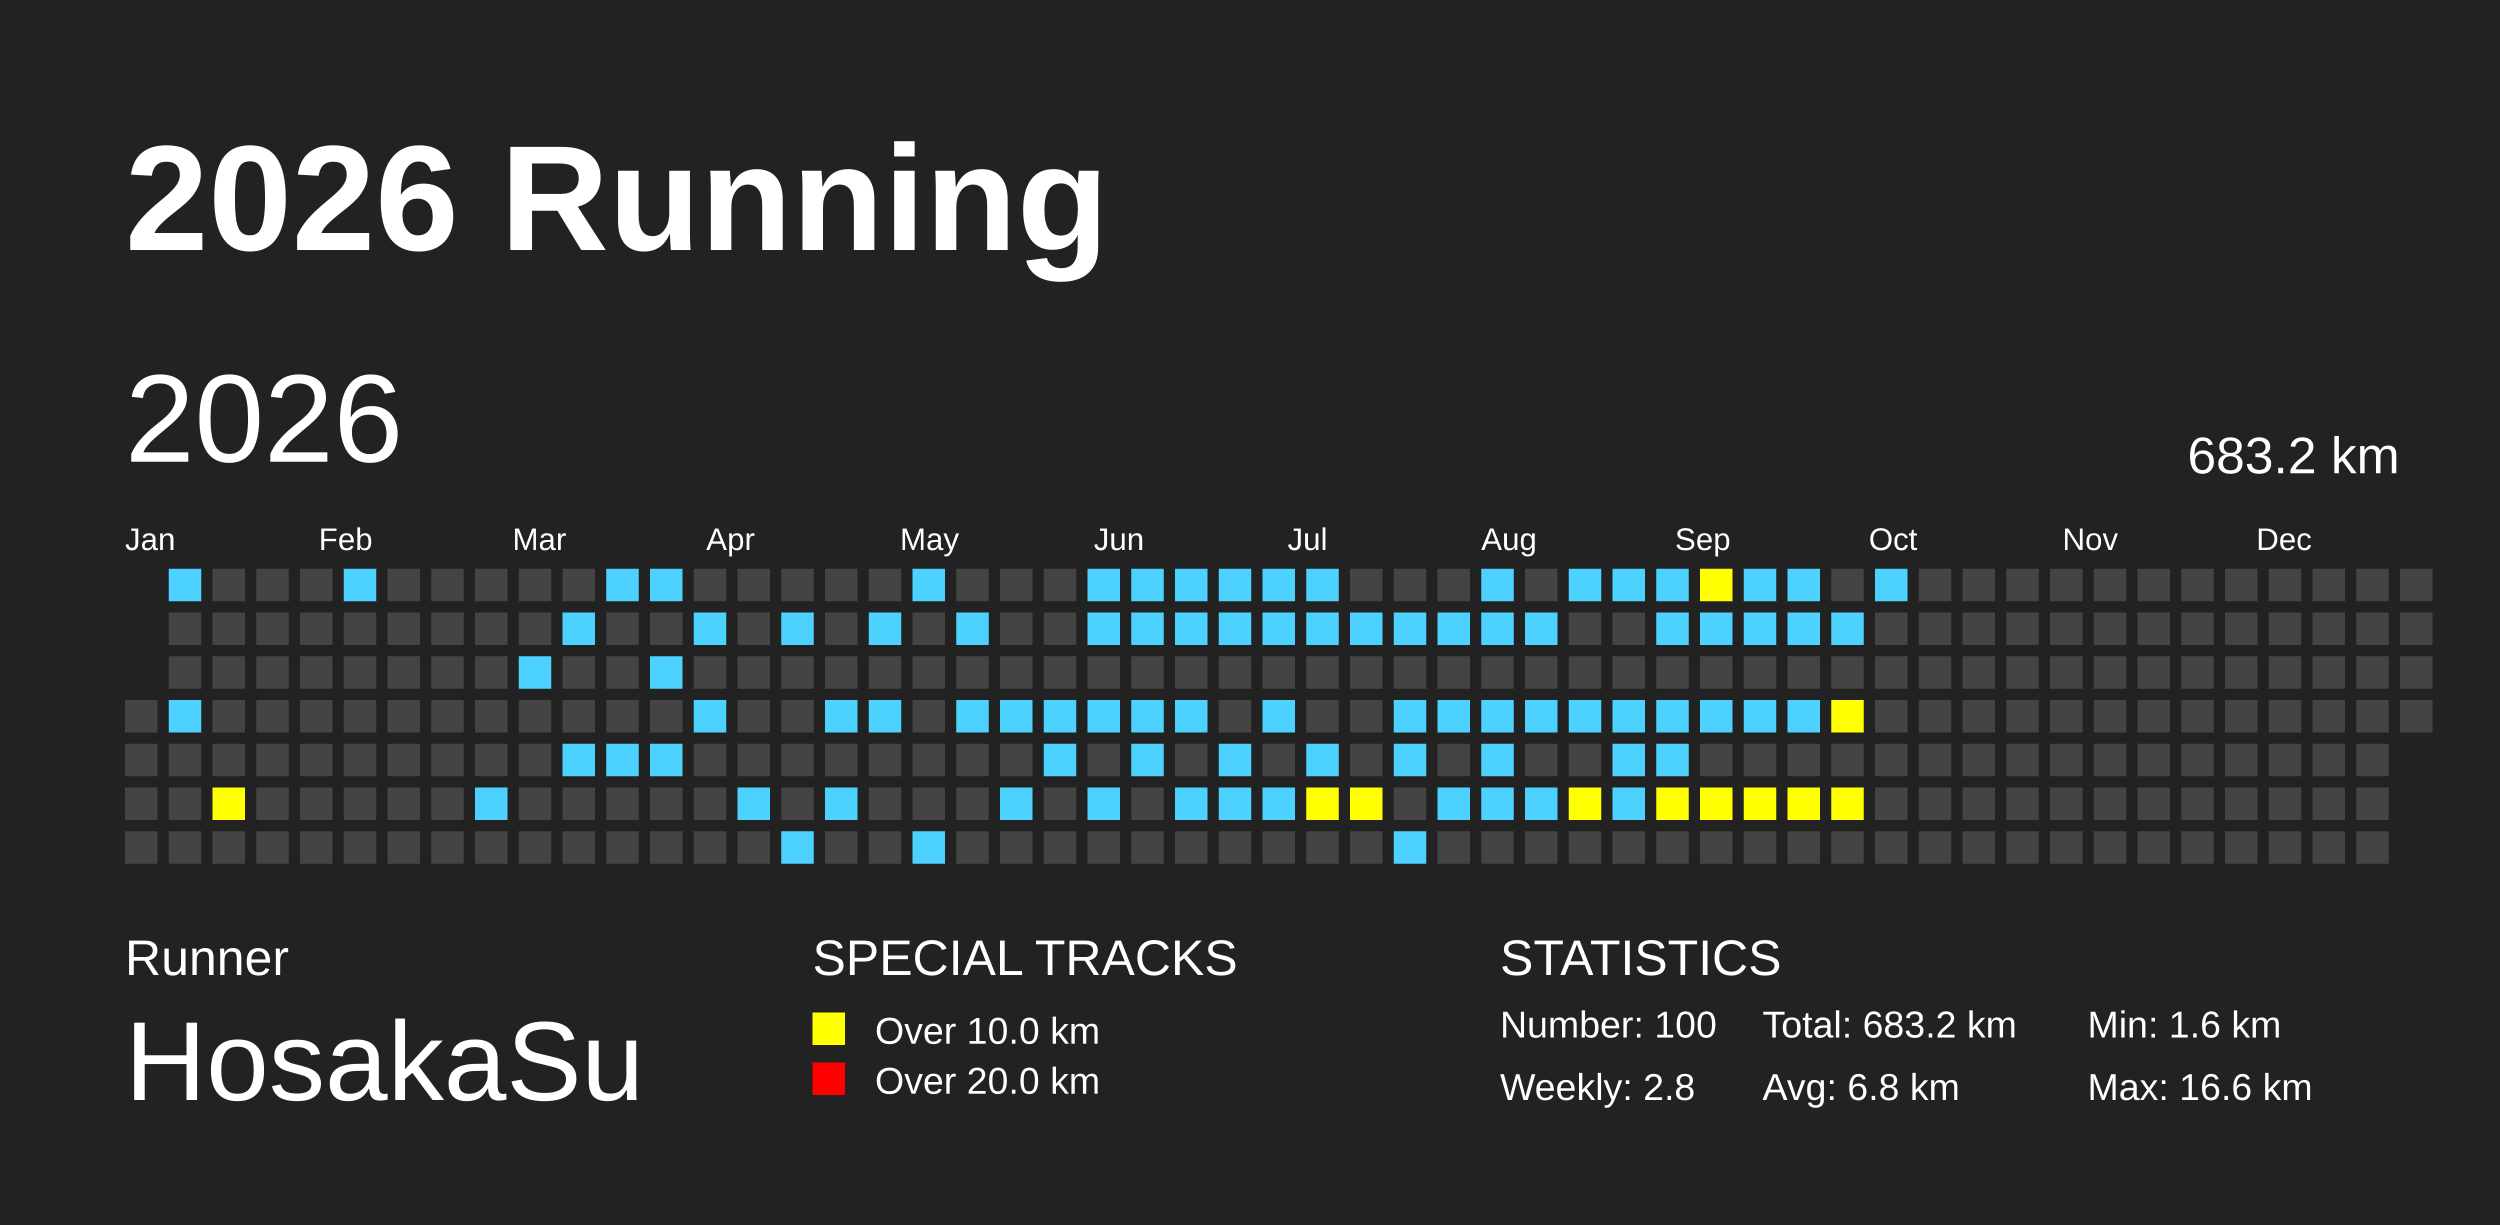
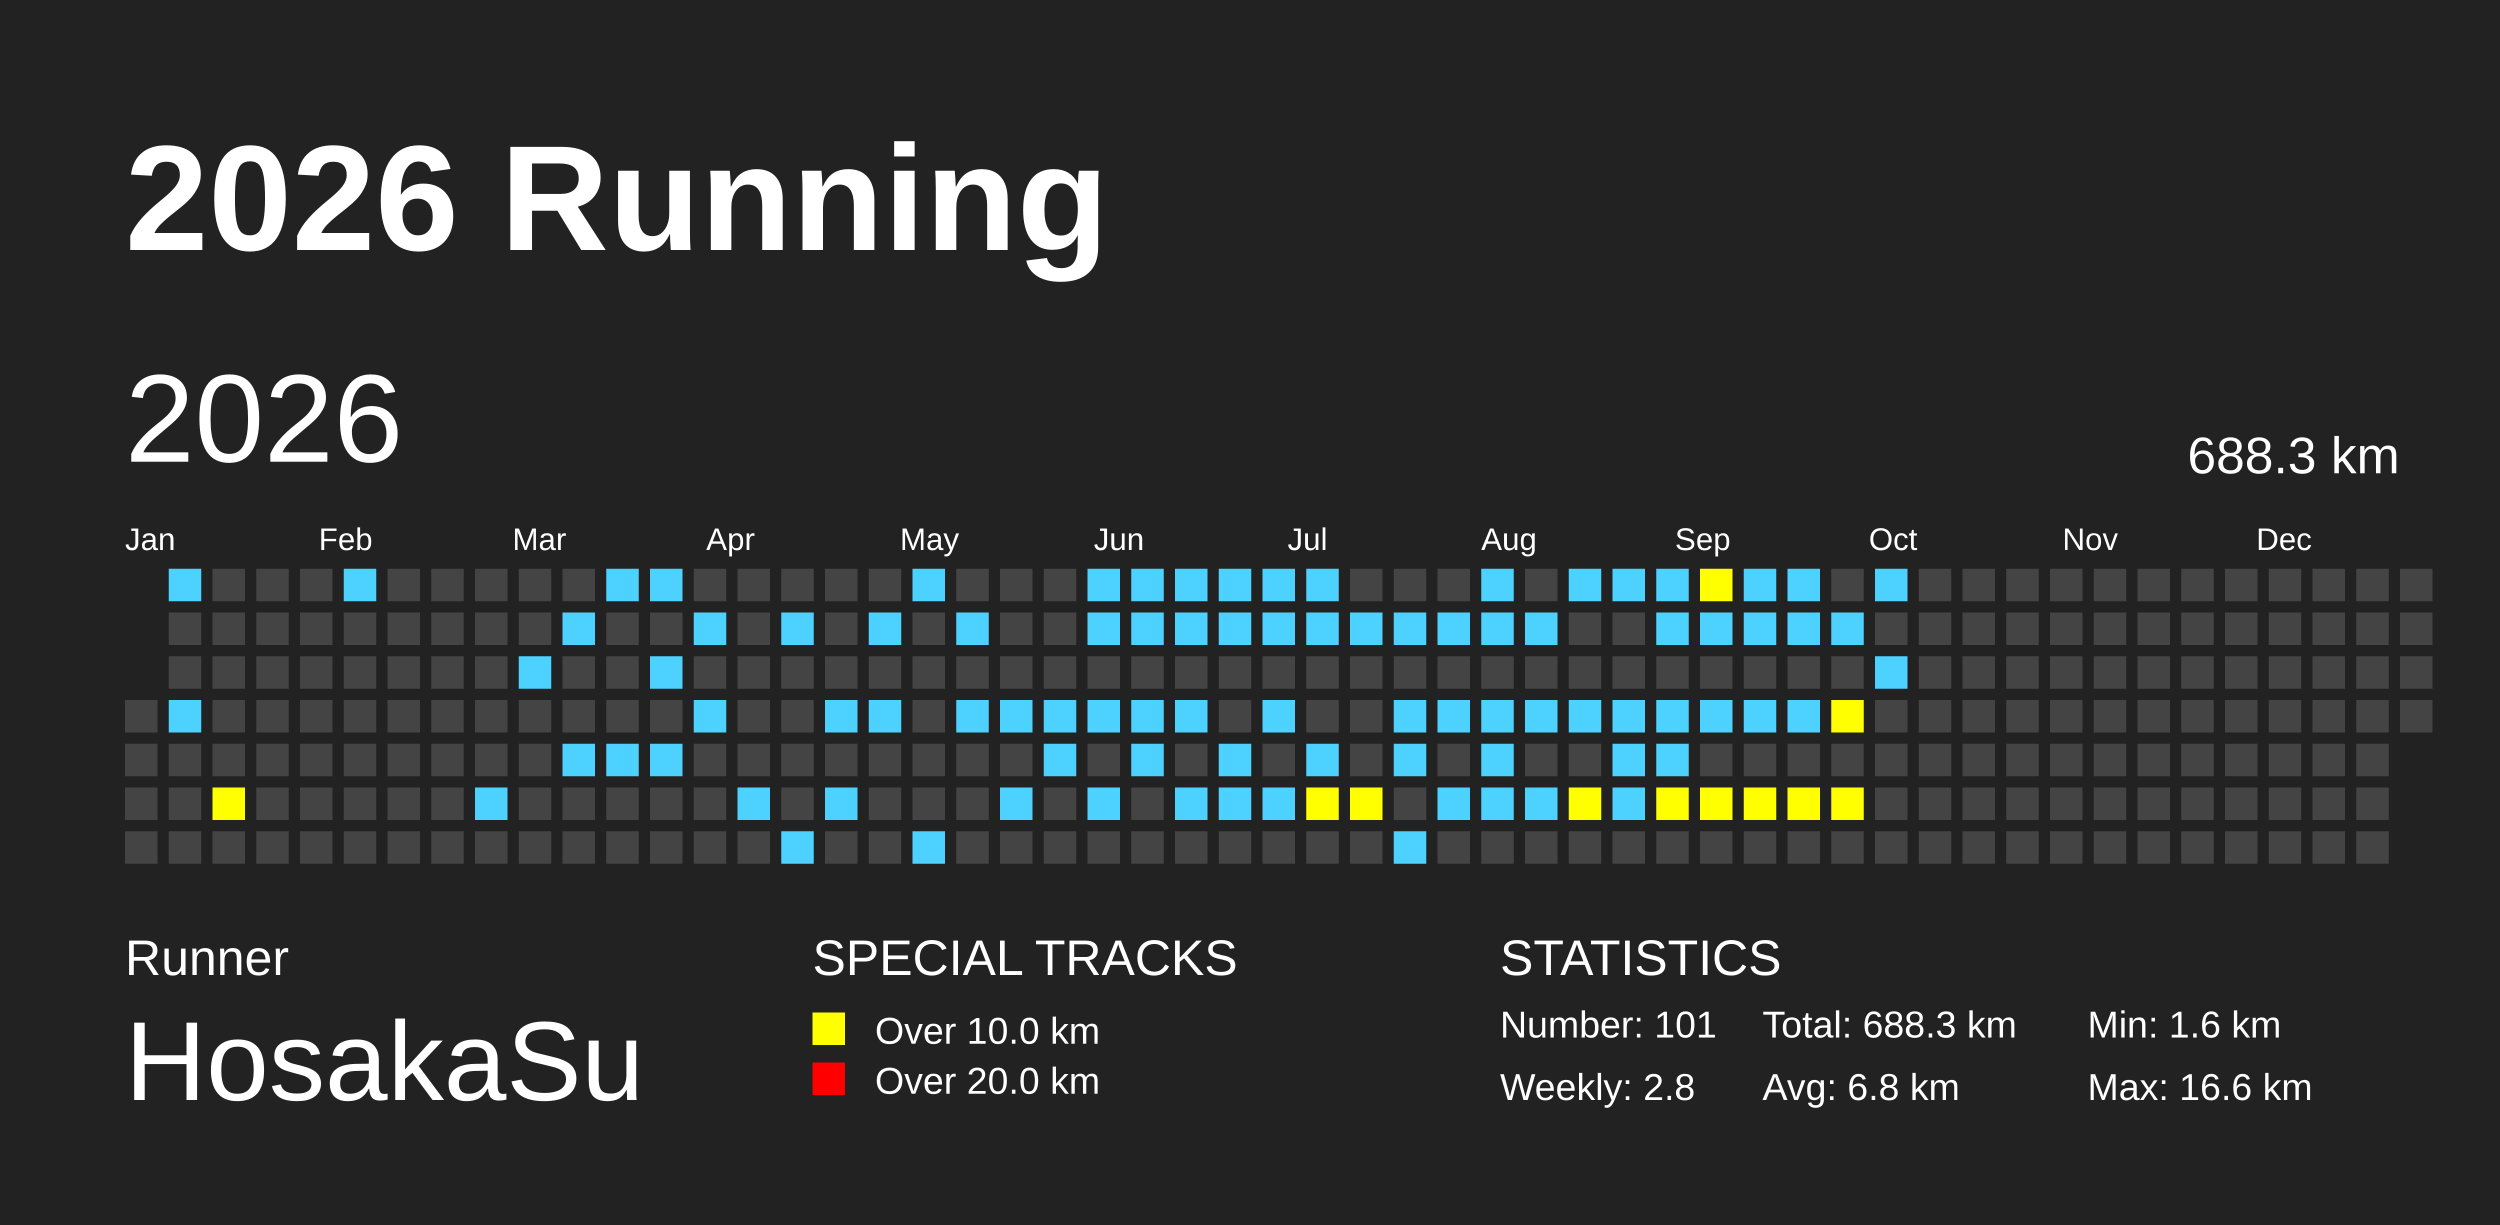
<svg xmlns="http://www.w3.org/2000/svg" baseProfile="full" height="98mm" version="1.1" viewBox="0,0,200,98" width="200mm">
  <defs>
    <pattern height="2" id="indoor-stripe" patternUnits="userSpaceOnUse" width="2">
      <line stroke="white" stroke-opacity="0.45" stroke-width="0.5" x1="0" x2="2" y1="2" y2="0" />
    </pattern>
  </defs>
  <rect fill="#222222" height="98" width="200" x="0" y="0" />
  <text fill="#FFFFFF" style="font-size:12px; font-family:Arial; font-weight:bold;" x="10" y="20">2026 Running</text>
  <text fill="#FFFFFF" style="font-size:4px; font-family:Arial" x="10" y="78">Runner</text>
  <text fill="#FFFFFF" style="font-size:9px; font-family:Arial" x="10" y="88">HosakaSu</text>
  <text fill="#FFFFFF" style="font-size:4px; font-family:Arial" x="65" y="78">SPECIAL TRACKS</text>
  <rect fill="yellow" height="2.6" width="2.6" x="65" y="81" />
  <text fill="#FFFFFF" style="font-size:3px; font-family:Arial" x="70" y="83.5">Over 10.0 km</text>
  <rect fill="red" height="2.6" width="2.6" x="65" y="85" />
  <text fill="#FFFFFF" style="font-size:3px; font-family:Arial" x="70" y="87.5">Over 20.0 km</text>
  <text fill="#FFFFFF" style="font-size:4px; font-family:Arial" x="120" y="78">STATISTICS</text>
-   <text fill="#FFFFFF" style="font-size:3px; font-family:Arial" x="120" y="83">Number: 100</text>
+   <text fill="#FFFFFF" style="font-size:3px; font-family:Arial" x="120" y="83">Number: 101</text>
  <text fill="#FFFFFF" style="font-size:3px; font-family:Arial" x="120" y="88">Weekly: 2.8</text>
-   <text fill="#FFFFFF" style="font-size:3px; font-family:Arial" x="141" y="83">Total: 683.2 km</text>
+   <text fill="#FFFFFF" style="font-size:3px; font-family:Arial" x="141" y="83">Total: 688.3 km</text>
  <text fill="#FFFFFF" style="font-size:3px; font-family:Arial" x="141" y="88">Avg: 6.8 km</text>
  <text fill="#FFFFFF" style="font-size:3px; font-family:Arial" x="167" y="83">Min: 1.6 km</text>
  <text fill="#FFFFFF" style="font-size:3px; font-family:Arial" x="167" y="88">Max: 16.6 km</text>
  <text dominant-baseline="hanging" fill="#FFFFFF" style="font-size:10.0px; font-family:Arial;" x="10" y="30">2026</text>
-   <text dominant-baseline="hanging" fill="#FFFFFF" style="font-size:4.125px; font-family:Arial;" x="175" y="35">683.2 km</text>
+   <text dominant-baseline="hanging" fill="#FFFFFF" style="font-size:4.125px; font-family:Arial;" x="175" y="35">688.3 km</text>
  <text fill="#FFFFFF" style="font-size:2.5px; font-family:Arial" x="10.0" y="44">Jan</text>
  <text fill="#FFFFFF" style="font-size:2.5px; font-family:Arial" x="25.5" y="44">Feb</text>
  <text fill="#FFFFFF" style="font-size:2.5px; font-family:Arial" x="41.0" y="44">Mar</text>
  <text fill="#FFFFFF" style="font-size:2.5px; font-family:Arial" x="56.5" y="44">Apr</text>
  <text fill="#FFFFFF" style="font-size:2.5px; font-family:Arial" x="72.0" y="44">May</text>
  <text fill="#FFFFFF" style="font-size:2.5px; font-family:Arial" x="87.5" y="44">Jun</text>
  <text fill="#FFFFFF" style="font-size:2.5px; font-family:Arial" x="103.0" y="44">Jul</text>
  <text fill="#FFFFFF" style="font-size:2.5px; font-family:Arial" x="118.5" y="44">Aug</text>
  <text fill="#FFFFFF" style="font-size:2.5px; font-family:Arial" x="134.0" y="44">Sep</text>
  <text fill="#FFFFFF" style="font-size:2.5px; font-family:Arial" x="149.5" y="44">Oct</text>
  <text fill="#FFFFFF" style="font-size:2.5px; font-family:Arial" x="165.0" y="44">Nov</text>
  <text fill="#FFFFFF" style="font-size:2.5px; font-family:Arial" x="180.5" y="44">Dec</text>
  <rect fill="#444444" height="2.6" width="2.6" x="10.0" y="56.0" />
  <rect fill="#444444" height="2.6" width="2.6" x="10.0" y="59.5" />
  <rect fill="#444444" height="2.6" width="2.6" x="10.0" y="63.0" />
  <rect fill="#444444" height="2.6" width="2.6" x="10.0" y="66.5" />
  <rect fill="#4DD2FF" height="2.6" width="2.6" x="13.5" y="45.5" />
  <rect fill="#444444" height="2.6" width="2.6" x="13.5" y="49.0" />
  <rect fill="#444444" height="2.6" width="2.6" x="13.5" y="52.5" />
  <rect fill="#4DD2FF" height="2.6" width="2.6" x="13.5" y="56.0" />
  <rect fill="#444444" height="2.6" width="2.6" x="13.5" y="59.5" />
  <rect fill="#444444" height="2.6" width="2.6" x="13.5" y="63.0" />
  <rect fill="#444444" height="2.6" width="2.6" x="13.5" y="66.5" />
  <rect fill="#444444" height="2.6" width="2.6" x="17.0" y="45.5" />
  <rect fill="#444444" height="2.6" width="2.6" x="17.0" y="49.0" />
  <rect fill="#444444" height="2.6" width="2.6" x="17.0" y="52.5" />
  <rect fill="#444444" height="2.6" width="2.6" x="17.0" y="56.0" />
  <rect fill="#444444" height="2.6" width="2.6" x="17.0" y="59.5" />
  <rect fill="yellow" height="2.6" width="2.6" x="17.0" y="63.0" />
  <rect fill="#444444" height="2.6" width="2.6" x="17.0" y="66.5" />
  <rect fill="#444444" height="2.6" width="2.6" x="20.5" y="45.5" />
  <rect fill="#444444" height="2.6" width="2.6" x="20.5" y="49.0" />
  <rect fill="#444444" height="2.6" width="2.6" x="20.5" y="52.5" />
  <rect fill="#444444" height="2.6" width="2.6" x="20.5" y="56.0" />
  <rect fill="#444444" height="2.6" width="2.6" x="20.5" y="59.5" />
  <rect fill="#444444" height="2.6" width="2.6" x="20.5" y="63.0" />
  <rect fill="#444444" height="2.6" width="2.6" x="20.5" y="66.5" />
  <rect fill="#444444" height="2.6" width="2.6" x="24.0" y="45.5" />
  <rect fill="#444444" height="2.6" width="2.6" x="24.0" y="49.0" />
  <rect fill="#444444" height="2.6" width="2.6" x="24.0" y="52.5" />
  <rect fill="#444444" height="2.6" width="2.6" x="24.0" y="56.0" />
  <rect fill="#444444" height="2.6" width="2.6" x="24.0" y="59.5" />
  <rect fill="#444444" height="2.6" width="2.6" x="24.0" y="63.0" />
  <rect fill="#444444" height="2.6" width="2.6" x="24.0" y="66.5" />
  <rect fill="#4DD2FF" height="2.6" width="2.6" x="27.5" y="45.5" />
  <rect fill="#444444" height="2.6" width="2.6" x="27.5" y="49.0" />
  <rect fill="#444444" height="2.6" width="2.6" x="27.5" y="52.5" />
  <rect fill="#444444" height="2.6" width="2.6" x="27.5" y="56.0" />
  <rect fill="#444444" height="2.6" width="2.6" x="27.5" y="59.5" />
  <rect fill="#444444" height="2.6" width="2.6" x="27.5" y="63.0" />
  <rect fill="#444444" height="2.6" width="2.6" x="27.5" y="66.5" />
  <rect fill="#444444" height="2.6" width="2.6" x="31.0" y="45.5" />
  <rect fill="#444444" height="2.6" width="2.6" x="31.0" y="49.0" />
  <rect fill="#444444" height="2.6" width="2.6" x="31.0" y="52.5" />
  <rect fill="#444444" height="2.6" width="2.6" x="31.0" y="56.0" />
  <rect fill="#444444" height="2.6" width="2.6" x="31.0" y="59.5" />
  <rect fill="#444444" height="2.6" width="2.6" x="31.0" y="63.0" />
  <rect fill="#444444" height="2.6" width="2.6" x="31.0" y="66.5" />
  <rect fill="#444444" height="2.6" width="2.6" x="34.5" y="45.5" />
  <rect fill="#444444" height="2.6" width="2.6" x="34.5" y="49.0" />
  <rect fill="#444444" height="2.6" width="2.6" x="34.5" y="52.5" />
  <rect fill="#444444" height="2.6" width="2.6" x="34.5" y="56.0" />
  <rect fill="#444444" height="2.6" width="2.6" x="34.5" y="59.5" />
  <rect fill="#444444" height="2.6" width="2.6" x="34.5" y="63.0" />
  <rect fill="#444444" height="2.6" width="2.6" x="34.5" y="66.5" />
  <rect fill="#444444" height="2.6" width="2.6" x="38.0" y="45.5" />
  <rect fill="#444444" height="2.6" width="2.6" x="38.0" y="49.0" />
  <rect fill="#444444" height="2.6" width="2.6" x="38.0" y="52.5" />
  <rect fill="#444444" height="2.6" width="2.6" x="38.0" y="56.0" />
  <rect fill="#444444" height="2.6" width="2.6" x="38.0" y="59.5" />
  <rect fill="#4DD2FF" height="2.6" width="2.6" x="38.0" y="63.0" />
  <rect fill="#444444" height="2.6" width="2.6" x="38.0" y="66.5" />
  <rect fill="#444444" height="2.6" width="2.6" x="41.5" y="45.5" />
  <rect fill="#444444" height="2.6" width="2.6" x="41.5" y="49.0" />
  <rect fill="#4DD2FF" height="2.6" width="2.6" x="41.5" y="52.5" />
  <rect fill="#444444" height="2.6" width="2.6" x="41.5" y="56.0" />
  <rect fill="#444444" height="2.6" width="2.6" x="41.5" y="59.5" />
  <rect fill="#444444" height="2.6" width="2.6" x="41.5" y="63.0" />
  <rect fill="#444444" height="2.6" width="2.6" x="41.5" y="66.5" />
  <rect fill="#444444" height="2.6" width="2.6" x="45.0" y="45.5" />
  <rect fill="#4DD2FF" height="2.6" width="2.6" x="45.0" y="49.0" />
  <rect fill="#444444" height="2.6" width="2.6" x="45.0" y="52.5" />
  <rect fill="#444444" height="2.6" width="2.6" x="45.0" y="56.0" />
  <rect fill="#4DD2FF" height="2.6" width="2.6" x="45.0" y="59.5" />
  <rect fill="#444444" height="2.6" width="2.6" x="45.0" y="63.0" />
  <rect fill="#444444" height="2.6" width="2.6" x="45.0" y="66.5" />
  <rect fill="#4DD2FF" height="2.6" width="2.6" x="48.5" y="45.5" />
  <rect fill="#444444" height="2.6" width="2.6" x="48.5" y="49.0" />
  <rect fill="#444444" height="2.6" width="2.6" x="48.5" y="52.5" />
  <rect fill="#444444" height="2.6" width="2.6" x="48.5" y="56.0" />
  <rect fill="#4DD2FF" height="2.6" width="2.6" x="48.5" y="59.5" />
  <rect fill="#444444" height="2.6" width="2.6" x="48.5" y="63.0" />
  <rect fill="#444444" height="2.6" width="2.6" x="48.5" y="66.5" />
  <rect fill="#4DD2FF" height="2.6" width="2.6" x="52.0" y="45.5" />
  <rect fill="#444444" height="2.6" width="2.6" x="52.0" y="49.0" />
  <rect fill="#4DD2FF" height="2.6" width="2.6" x="52.0" y="52.5" />
  <rect fill="#444444" height="2.6" width="2.6" x="52.0" y="56.0" />
  <rect fill="#4DD2FF" height="2.6" width="2.6" x="52.0" y="59.5" />
  <rect fill="#444444" height="2.6" width="2.6" x="52.0" y="63.0" />
  <rect fill="#444444" height="2.6" width="2.6" x="52.0" y="66.5" />
  <rect fill="#444444" height="2.6" width="2.6" x="55.5" y="45.5" />
  <rect fill="#4DD2FF" height="2.6" width="2.6" x="55.5" y="49.0" />
  <rect fill="#444444" height="2.6" width="2.6" x="55.5" y="52.5" />
  <rect fill="#4DD2FF" height="2.6" width="2.6" x="55.5" y="56.0" />
  <rect fill="#444444" height="2.6" width="2.6" x="55.5" y="59.5" />
  <rect fill="#444444" height="2.6" width="2.6" x="55.5" y="63.0" />
  <rect fill="#444444" height="2.6" width="2.6" x="55.5" y="66.5" />
  <rect fill="#444444" height="2.6" width="2.6" x="59.0" y="45.5" />
  <rect fill="#444444" height="2.6" width="2.6" x="59.0" y="49.0" />
  <rect fill="#444444" height="2.6" width="2.6" x="59.0" y="52.5" />
  <rect fill="#444444" height="2.6" width="2.6" x="59.0" y="56.0" />
  <rect fill="#444444" height="2.6" width="2.6" x="59.0" y="59.5" />
  <rect fill="#4DD2FF" height="2.6" width="2.6" x="59.0" y="63.0" />
  <rect fill="#444444" height="2.6" width="2.6" x="59.0" y="66.5" />
  <rect fill="#444444" height="2.6" width="2.6" x="62.5" y="45.5" />
  <rect fill="#4DD2FF" height="2.6" width="2.6" x="62.5" y="49.0" />
  <rect fill="#444444" height="2.6" width="2.6" x="62.5" y="52.5" />
  <rect fill="#444444" height="2.6" width="2.6" x="62.5" y="56.0" />
  <rect fill="#444444" height="2.6" width="2.6" x="62.5" y="59.5" />
  <rect fill="#444444" height="2.6" width="2.6" x="62.5" y="63.0" />
  <rect fill="#4DD2FF" height="2.6" width="2.6" x="62.5" y="66.5" />
  <rect fill="#444444" height="2.6" width="2.6" x="66.0" y="45.5" />
  <rect fill="#444444" height="2.6" width="2.6" x="66.0" y="49.0" />
  <rect fill="#444444" height="2.6" width="2.6" x="66.0" y="52.5" />
  <rect fill="#4DD2FF" height="2.6" width="2.6" x="66.0" y="56.0" />
  <rect fill="#444444" height="2.6" width="2.6" x="66.0" y="59.5" />
  <rect fill="#4DD2FF" height="2.6" width="2.6" x="66.0" y="63.0" />
  <rect fill="#444444" height="2.6" width="2.6" x="66.0" y="66.5" />
  <rect fill="#444444" height="2.6" width="2.6" x="69.5" y="45.5" />
  <rect fill="#4DD2FF" height="2.6" width="2.6" x="69.5" y="49.0" />
  <rect fill="#444444" height="2.6" width="2.6" x="69.5" y="52.5" />
  <rect fill="#4DD2FF" height="2.6" width="2.6" x="69.5" y="56.0" />
  <rect fill="#444444" height="2.6" width="2.6" x="69.5" y="59.5" />
  <rect fill="#444444" height="2.6" width="2.6" x="69.5" y="63.0" />
  <rect fill="#444444" height="2.6" width="2.6" x="69.5" y="66.5" />
  <rect fill="#4DD2FF" height="2.6" width="2.6" x="73.0" y="45.5" />
  <rect fill="#444444" height="2.6" width="2.6" x="73.0" y="49.0" />
  <rect fill="#444444" height="2.6" width="2.6" x="73.0" y="52.5" />
  <rect fill="#444444" height="2.6" width="2.6" x="73.0" y="56.0" />
  <rect fill="#444444" height="2.6" width="2.6" x="73.0" y="59.5" />
  <rect fill="#444444" height="2.6" width="2.6" x="73.0" y="63.0" />
  <rect fill="#4DD2FF" height="2.6" width="2.6" x="73.0" y="66.5" />
  <rect fill="#444444" height="2.6" width="2.6" x="76.5" y="45.5" />
  <rect fill="#4DD2FF" height="2.6" width="2.6" x="76.5" y="49.0" />
  <rect fill="#444444" height="2.6" width="2.6" x="76.5" y="52.5" />
  <rect fill="#4DD2FF" height="2.6" width="2.6" x="76.5" y="56.0" />
  <rect fill="#444444" height="2.6" width="2.6" x="76.5" y="59.5" />
  <rect fill="#444444" height="2.6" width="2.6" x="76.5" y="63.0" />
  <rect fill="#444444" height="2.6" width="2.6" x="76.5" y="66.5" />
  <rect fill="#444444" height="2.6" width="2.6" x="80.0" y="45.5" />
  <rect fill="#444444" height="2.6" width="2.6" x="80.0" y="49.0" />
  <rect fill="#444444" height="2.6" width="2.6" x="80.0" y="52.5" />
  <rect fill="#4DD2FF" height="2.6" width="2.6" x="80.0" y="56.0" />
  <rect fill="#444444" height="2.6" width="2.6" x="80.0" y="59.5" />
  <rect fill="#4DD2FF" height="2.6" width="2.6" x="80.0" y="63.0" />
  <rect fill="#444444" height="2.6" width="2.6" x="80.0" y="66.5" />
  <rect fill="#444444" height="2.6" width="2.6" x="83.5" y="45.5" />
  <rect fill="#444444" height="2.6" width="2.6" x="83.5" y="49.0" />
  <rect fill="#444444" height="2.6" width="2.6" x="83.5" y="52.5" />
  <rect fill="#4DD2FF" height="2.6" width="2.6" x="83.5" y="56.0" />
  <rect fill="#4DD2FF" height="2.6" width="2.6" x="83.5" y="59.5" />
  <rect fill="#444444" height="2.6" width="2.6" x="83.5" y="63.0" />
  <rect fill="#444444" height="2.6" width="2.6" x="83.5" y="66.5" />
  <rect fill="#4DD2FF" height="2.6" width="2.6" x="87.0" y="45.5" />
  <rect fill="#4DD2FF" height="2.6" width="2.6" x="87.0" y="49.0" />
  <rect fill="#444444" height="2.6" width="2.6" x="87.0" y="52.5" />
  <rect fill="#4DD2FF" height="2.6" width="2.6" x="87.0" y="56.0" />
  <rect fill="#444444" height="2.6" width="2.6" x="87.0" y="59.5" />
  <rect fill="#4DD2FF" height="2.6" width="2.6" x="87.0" y="63.0" />
  <rect fill="#444444" height="2.6" width="2.6" x="87.0" y="66.5" />
  <rect fill="#4DD2FF" height="2.6" width="2.6" x="90.5" y="45.5" />
  <rect fill="#4DD2FF" height="2.6" width="2.6" x="90.5" y="49.0" />
  <rect fill="#444444" height="2.6" width="2.6" x="90.5" y="52.5" />
  <rect fill="#4DD2FF" height="2.6" width="2.6" x="90.5" y="56.0" />
  <rect fill="#4DD2FF" height="2.6" width="2.6" x="90.5" y="59.5" />
  <rect fill="#444444" height="2.6" width="2.6" x="90.5" y="63.0" />
  <rect fill="#444444" height="2.6" width="2.6" x="90.5" y="66.5" />
  <rect fill="#4DD2FF" height="2.6" width="2.6" x="94.0" y="45.5" />
  <rect fill="#4DD2FF" height="2.6" width="2.6" x="94.0" y="49.0" />
  <rect fill="#444444" height="2.6" width="2.6" x="94.0" y="52.5" />
  <rect fill="#4DD2FF" height="2.6" width="2.6" x="94.0" y="56.0" />
  <rect fill="#444444" height="2.6" width="2.6" x="94.0" y="59.5" />
  <rect fill="#4DD2FF" height="2.6" width="2.6" x="94.0" y="63.0" />
  <rect fill="#444444" height="2.6" width="2.6" x="94.0" y="66.5" />
  <rect fill="#4DD2FF" height="2.6" width="2.6" x="97.5" y="45.5" />
  <rect fill="#4DD2FF" height="2.6" width="2.6" x="97.5" y="49.0" />
  <rect fill="#444444" height="2.6" width="2.6" x="97.5" y="52.5" />
  <rect fill="#444444" height="2.6" width="2.6" x="97.5" y="56.0" />
  <rect fill="#4DD2FF" height="2.6" width="2.6" x="97.5" y="59.5" />
  <rect fill="#4DD2FF" height="2.6" width="2.6" x="97.5" y="63.0" />
  <rect fill="#444444" height="2.6" width="2.6" x="97.5" y="66.5" />
  <rect fill="#4DD2FF" height="2.6" width="2.6" x="101.0" y="45.5" />
  <rect fill="#4DD2FF" height="2.6" width="2.6" x="101.0" y="49.0" />
  <rect fill="#444444" height="2.6" width="2.6" x="101.0" y="52.5" />
  <rect fill="#4DD2FF" height="2.6" width="2.6" x="101.0" y="56.0" />
  <rect fill="#444444" height="2.6" width="2.6" x="101.0" y="59.5" />
  <rect fill="#4DD2FF" height="2.6" width="2.6" x="101.0" y="63.0" />
  <rect fill="#444444" height="2.6" width="2.6" x="101.0" y="66.5" />
  <rect fill="#4DD2FF" height="2.6" width="2.6" x="104.5" y="45.5" />
  <rect fill="#4DD2FF" height="2.6" width="2.6" x="104.5" y="49.0" />
  <rect fill="#444444" height="2.6" width="2.6" x="104.5" y="52.5" />
  <rect fill="#444444" height="2.6" width="2.6" x="104.5" y="56.0" />
  <rect fill="#4DD2FF" height="2.6" width="2.6" x="104.5" y="59.5" />
  <rect fill="yellow" height="2.6" width="2.6" x="104.5" y="63.0" />
  <rect fill="#444444" height="2.6" width="2.6" x="104.5" y="66.5" />
  <rect fill="#444444" height="2.6" width="2.6" x="108.0" y="45.5" />
  <rect fill="#4DD2FF" height="2.6" width="2.6" x="108.0" y="49.0" />
  <rect fill="#444444" height="2.6" width="2.6" x="108.0" y="52.5" />
  <rect fill="#444444" height="2.6" width="2.6" x="108.0" y="56.0" />
  <rect fill="#444444" height="2.6" width="2.6" x="108.0" y="59.5" />
  <rect fill="yellow" height="2.6" width="2.6" x="108.0" y="63.0" />
  <rect fill="#444444" height="2.6" width="2.6" x="108.0" y="66.5" />
  <rect fill="#444444" height="2.6" width="2.6" x="111.5" y="45.5" />
  <rect fill="#4DD2FF" height="2.6" width="2.6" x="111.5" y="49.0" />
  <rect fill="#444444" height="2.6" width="2.6" x="111.5" y="52.5" />
  <rect fill="#4DD2FF" height="2.6" width="2.6" x="111.5" y="56.0" />
  <rect fill="#4DD2FF" height="2.6" width="2.6" x="111.5" y="59.5" />
  <rect fill="#444444" height="2.6" width="2.6" x="111.5" y="63.0" />
  <rect fill="#4DD2FF" height="2.6" width="2.6" x="111.5" y="66.5" />
  <rect fill="#444444" height="2.6" width="2.6" x="115.0" y="45.5" />
  <rect fill="#4DD2FF" height="2.6" width="2.6" x="115.0" y="49.0" />
  <rect fill="#444444" height="2.6" width="2.6" x="115.0" y="52.5" />
  <rect fill="#4DD2FF" height="2.6" width="2.6" x="115.0" y="56.0" />
  <rect fill="#444444" height="2.6" width="2.6" x="115.0" y="59.5" />
  <rect fill="#4DD2FF" height="2.6" width="2.6" x="115.0" y="63.0" />
  <rect fill="#444444" height="2.6" width="2.6" x="115.0" y="66.5" />
  <rect fill="#4DD2FF" height="2.6" width="2.6" x="118.5" y="45.5" />
  <rect fill="#4DD2FF" height="2.6" width="2.6" x="118.5" y="49.0" />
  <rect fill="#444444" height="2.6" width="2.6" x="118.5" y="52.5" />
  <rect fill="#4DD2FF" height="2.6" width="2.6" x="118.5" y="56.0" />
  <rect fill="#4DD2FF" height="2.6" width="2.6" x="118.5" y="59.5" />
  <rect fill="#4DD2FF" height="2.6" width="2.6" x="118.5" y="63.0" />
  <rect fill="#444444" height="2.6" width="2.6" x="118.5" y="66.5" />
  <rect fill="#444444" height="2.6" width="2.6" x="122.0" y="45.5" />
  <rect fill="#4DD2FF" height="2.6" width="2.6" x="122.0" y="49.0" />
  <rect fill="#444444" height="2.6" width="2.6" x="122.0" y="52.5" />
  <rect fill="#4DD2FF" height="2.6" width="2.6" x="122.0" y="56.0" />
  <rect fill="#444444" height="2.6" width="2.6" x="122.0" y="59.5" />
  <rect fill="#4DD2FF" height="2.6" width="2.6" x="122.0" y="63.0" />
  <rect fill="#444444" height="2.6" width="2.6" x="122.0" y="66.5" />
  <rect fill="#4DD2FF" height="2.6" width="2.6" x="125.5" y="45.5" />
  <rect fill="#444444" height="2.6" width="2.6" x="125.5" y="49.0" />
  <rect fill="#444444" height="2.6" width="2.6" x="125.5" y="52.5" />
  <rect fill="#4DD2FF" height="2.6" width="2.6" x="125.5" y="56.0" />
  <rect fill="#444444" height="2.6" width="2.6" x="125.5" y="59.5" />
  <rect fill="yellow" height="2.6" width="2.6" x="125.5" y="63.0" />
  <rect fill="#444444" height="2.6" width="2.6" x="125.5" y="66.5" />
  <rect fill="#4DD2FF" height="2.6" width="2.6" x="129.0" y="45.5" />
  <rect fill="#444444" height="2.6" width="2.6" x="129.0" y="49.0" />
  <rect fill="#444444" height="2.6" width="2.6" x="129.0" y="52.5" />
  <rect fill="#4DD2FF" height="2.6" width="2.6" x="129.0" y="56.0" />
  <rect fill="#4DD2FF" height="2.6" width="2.6" x="129.0" y="59.5" />
  <rect fill="#4DD2FF" height="2.6" width="2.6" x="129.0" y="63.0" />
  <rect fill="#444444" height="2.6" width="2.6" x="129.0" y="66.5" />
  <rect fill="#4DD2FF" height="2.6" width="2.6" x="132.5" y="45.5" />
  <rect fill="#4DD2FF" height="2.6" width="2.6" x="132.5" y="49.0" />
  <rect fill="#444444" height="2.6" width="2.6" x="132.5" y="52.5" />
  <rect fill="#4DD2FF" height="2.6" width="2.6" x="132.5" y="56.0" />
  <rect fill="#4DD2FF" height="2.6" width="2.6" x="132.5" y="59.5" />
  <rect fill="yellow" height="2.6" width="2.6" x="132.5" y="63.0" />
  <rect fill="#444444" height="2.6" width="2.6" x="132.5" y="66.5" />
  <rect fill="yellow" height="2.6" width="2.6" x="136.0" y="45.5" />
  <rect fill="#4DD2FF" height="2.6" width="2.6" x="136.0" y="49.0" />
  <rect fill="#444444" height="2.6" width="2.6" x="136.0" y="52.5" />
  <rect fill="#4DD2FF" height="2.6" width="2.6" x="136.0" y="56.0" />
  <rect fill="#444444" height="2.6" width="2.6" x="136.0" y="59.5" />
  <rect fill="yellow" height="2.6" width="2.6" x="136.0" y="63.0" />
  <rect fill="#444444" height="2.6" width="2.6" x="136.0" y="66.5" />
  <rect fill="#4DD2FF" height="2.6" width="2.6" x="139.5" y="45.5" />
  <rect fill="#4DD2FF" height="2.6" width="2.6" x="139.5" y="49.0" />
  <rect fill="#444444" height="2.6" width="2.6" x="139.5" y="52.5" />
  <rect fill="#4DD2FF" height="2.6" width="2.6" x="139.5" y="56.0" />
  <rect fill="#444444" height="2.6" width="2.6" x="139.5" y="59.5" />
  <rect fill="yellow" height="2.6" width="2.6" x="139.5" y="63.0" />
  <rect fill="#444444" height="2.6" width="2.6" x="139.5" y="66.5" />
  <rect fill="#4DD2FF" height="2.6" width="2.6" x="143.0" y="45.5" />
  <rect fill="#4DD2FF" height="2.6" width="2.6" x="143.0" y="49.0" />
  <rect fill="#444444" height="2.6" width="2.6" x="143.0" y="52.5" />
  <rect fill="#4DD2FF" height="2.6" width="2.6" x="143.0" y="56.0" />
  <rect fill="#444444" height="2.6" width="2.6" x="143.0" y="59.5" />
  <rect fill="yellow" height="2.6" width="2.6" x="143.0" y="63.0" />
  <rect fill="#444444" height="2.6" width="2.6" x="143.0" y="66.5" />
  <rect fill="#444444" height="2.6" width="2.6" x="146.5" y="45.5" />
  <rect fill="#4DD2FF" height="2.6" width="2.6" x="146.5" y="49.0" />
  <rect fill="#444444" height="2.6" width="2.6" x="146.5" y="52.5" />
  <rect fill="yellow" height="2.6" width="2.6" x="146.5" y="56.0" />
  <rect fill="#444444" height="2.6" width="2.6" x="146.5" y="59.5" />
  <rect fill="yellow" height="2.6" width="2.6" x="146.5" y="63.0" />
  <rect fill="#444444" height="2.6" width="2.6" x="146.5" y="66.5" />
  <rect fill="#4DD2FF" height="2.6" width="2.6" x="150.0" y="45.5" />
  <rect fill="#444444" height="2.6" width="2.6" x="150.0" y="49.0" />
-   <rect fill="#444444" height="2.6" width="2.6" x="150.0" y="52.5" />
+   <rect fill="#4DD2FF" height="2.6" width="2.6" x="150.0" y="52.5" />
  <rect fill="#444444" height="2.6" width="2.6" x="150.0" y="56.0" />
  <rect fill="#444444" height="2.6" width="2.6" x="150.0" y="59.5" />
  <rect fill="#444444" height="2.6" width="2.6" x="150.0" y="63.0" />
  <rect fill="#444444" height="2.6" width="2.6" x="150.0" y="66.5" />
  <rect fill="#444444" height="2.6" width="2.6" x="153.5" y="45.5" />
  <rect fill="#444444" height="2.6" width="2.6" x="153.5" y="49.0" />
  <rect fill="#444444" height="2.6" width="2.6" x="153.5" y="52.5" />
  <rect fill="#444444" height="2.6" width="2.6" x="153.5" y="56.0" />
  <rect fill="#444444" height="2.6" width="2.6" x="153.5" y="59.5" />
  <rect fill="#444444" height="2.6" width="2.6" x="153.5" y="63.0" />
  <rect fill="#444444" height="2.6" width="2.6" x="153.5" y="66.5" />
  <rect fill="#444444" height="2.6" width="2.6" x="157.0" y="45.5" />
  <rect fill="#444444" height="2.6" width="2.6" x="157.0" y="49.0" />
  <rect fill="#444444" height="2.6" width="2.6" x="157.0" y="52.5" />
  <rect fill="#444444" height="2.6" width="2.6" x="157.0" y="56.0" />
  <rect fill="#444444" height="2.6" width="2.6" x="157.0" y="59.5" />
  <rect fill="#444444" height="2.6" width="2.6" x="157.0" y="63.0" />
  <rect fill="#444444" height="2.6" width="2.6" x="157.0" y="66.5" />
  <rect fill="#444444" height="2.6" width="2.6" x="160.5" y="45.5" />
  <rect fill="#444444" height="2.6" width="2.6" x="160.5" y="49.0" />
  <rect fill="#444444" height="2.6" width="2.6" x="160.5" y="52.5" />
  <rect fill="#444444" height="2.6" width="2.6" x="160.5" y="56.0" />
  <rect fill="#444444" height="2.6" width="2.6" x="160.5" y="59.5" />
  <rect fill="#444444" height="2.6" width="2.6" x="160.5" y="63.0" />
  <rect fill="#444444" height="2.6" width="2.6" x="160.5" y="66.5" />
  <rect fill="#444444" height="2.6" width="2.6" x="164.0" y="45.5" />
  <rect fill="#444444" height="2.6" width="2.6" x="164.0" y="49.0" />
  <rect fill="#444444" height="2.6" width="2.6" x="164.0" y="52.5" />
  <rect fill="#444444" height="2.6" width="2.6" x="164.0" y="56.0" />
  <rect fill="#444444" height="2.6" width="2.6" x="164.0" y="59.5" />
  <rect fill="#444444" height="2.6" width="2.6" x="164.0" y="63.0" />
  <rect fill="#444444" height="2.6" width="2.6" x="164.0" y="66.5" />
  <rect fill="#444444" height="2.6" width="2.6" x="167.5" y="45.5" />
  <rect fill="#444444" height="2.6" width="2.6" x="167.5" y="49.0" />
  <rect fill="#444444" height="2.6" width="2.6" x="167.5" y="52.5" />
  <rect fill="#444444" height="2.6" width="2.6" x="167.5" y="56.0" />
  <rect fill="#444444" height="2.6" width="2.6" x="167.5" y="59.5" />
  <rect fill="#444444" height="2.6" width="2.6" x="167.5" y="63.0" />
  <rect fill="#444444" height="2.6" width="2.6" x="167.5" y="66.5" />
  <rect fill="#444444" height="2.6" width="2.6" x="171.0" y="45.5" />
  <rect fill="#444444" height="2.6" width="2.6" x="171.0" y="49.0" />
  <rect fill="#444444" height="2.6" width="2.6" x="171.0" y="52.5" />
  <rect fill="#444444" height="2.6" width="2.6" x="171.0" y="56.0" />
  <rect fill="#444444" height="2.6" width="2.6" x="171.0" y="59.5" />
  <rect fill="#444444" height="2.6" width="2.6" x="171.0" y="63.0" />
  <rect fill="#444444" height="2.6" width="2.6" x="171.0" y="66.5" />
  <rect fill="#444444" height="2.6" width="2.6" x="174.5" y="45.5" />
  <rect fill="#444444" height="2.6" width="2.6" x="174.5" y="49.0" />
  <rect fill="#444444" height="2.6" width="2.6" x="174.5" y="52.5" />
  <rect fill="#444444" height="2.6" width="2.6" x="174.5" y="56.0" />
  <rect fill="#444444" height="2.6" width="2.6" x="174.5" y="59.5" />
  <rect fill="#444444" height="2.6" width="2.6" x="174.5" y="63.0" />
  <rect fill="#444444" height="2.6" width="2.6" x="174.5" y="66.5" />
  <rect fill="#444444" height="2.6" width="2.6" x="178.0" y="45.5" />
  <rect fill="#444444" height="2.6" width="2.6" x="178.0" y="49.0" />
  <rect fill="#444444" height="2.6" width="2.6" x="178.0" y="52.5" />
  <rect fill="#444444" height="2.6" width="2.6" x="178.0" y="56.0" />
  <rect fill="#444444" height="2.6" width="2.6" x="178.0" y="59.5" />
  <rect fill="#444444" height="2.6" width="2.6" x="178.0" y="63.0" />
  <rect fill="#444444" height="2.6" width="2.6" x="178.0" y="66.5" />
  <rect fill="#444444" height="2.6" width="2.6" x="181.5" y="45.5" />
  <rect fill="#444444" height="2.6" width="2.6" x="181.5" y="49.0" />
  <rect fill="#444444" height="2.6" width="2.6" x="181.5" y="52.5" />
  <rect fill="#444444" height="2.6" width="2.6" x="181.5" y="56.0" />
  <rect fill="#444444" height="2.6" width="2.6" x="181.5" y="59.5" />
  <rect fill="#444444" height="2.6" width="2.6" x="181.5" y="63.0" />
  <rect fill="#444444" height="2.6" width="2.6" x="181.5" y="66.5" />
  <rect fill="#444444" height="2.6" width="2.6" x="185.0" y="45.5" />
  <rect fill="#444444" height="2.6" width="2.6" x="185.0" y="49.0" />
  <rect fill="#444444" height="2.6" width="2.6" x="185.0" y="52.5" />
  <rect fill="#444444" height="2.6" width="2.6" x="185.0" y="56.0" />
  <rect fill="#444444" height="2.6" width="2.6" x="185.0" y="59.5" />
  <rect fill="#444444" height="2.6" width="2.6" x="185.0" y="63.0" />
  <rect fill="#444444" height="2.6" width="2.6" x="185.0" y="66.5" />
  <rect fill="#444444" height="2.6" width="2.6" x="188.5" y="45.5" />
  <rect fill="#444444" height="2.6" width="2.6" x="188.5" y="49.0" />
  <rect fill="#444444" height="2.6" width="2.6" x="188.5" y="52.5" />
  <rect fill="#444444" height="2.6" width="2.6" x="188.5" y="56.0" />
  <rect fill="#444444" height="2.6" width="2.6" x="188.5" y="59.5" />
  <rect fill="#444444" height="2.6" width="2.6" x="188.5" y="63.0" />
  <rect fill="#444444" height="2.6" width="2.6" x="188.5" y="66.5" />
  <rect fill="#444444" height="2.6" width="2.6" x="192.0" y="45.5" />
  <rect fill="#444444" height="2.6" width="2.6" x="192.0" y="49.0" />
  <rect fill="#444444" height="2.6" width="2.6" x="192.0" y="52.5" />
  <rect fill="#444444" height="2.6" width="2.6" x="192.0" y="56.0" />
</svg>
